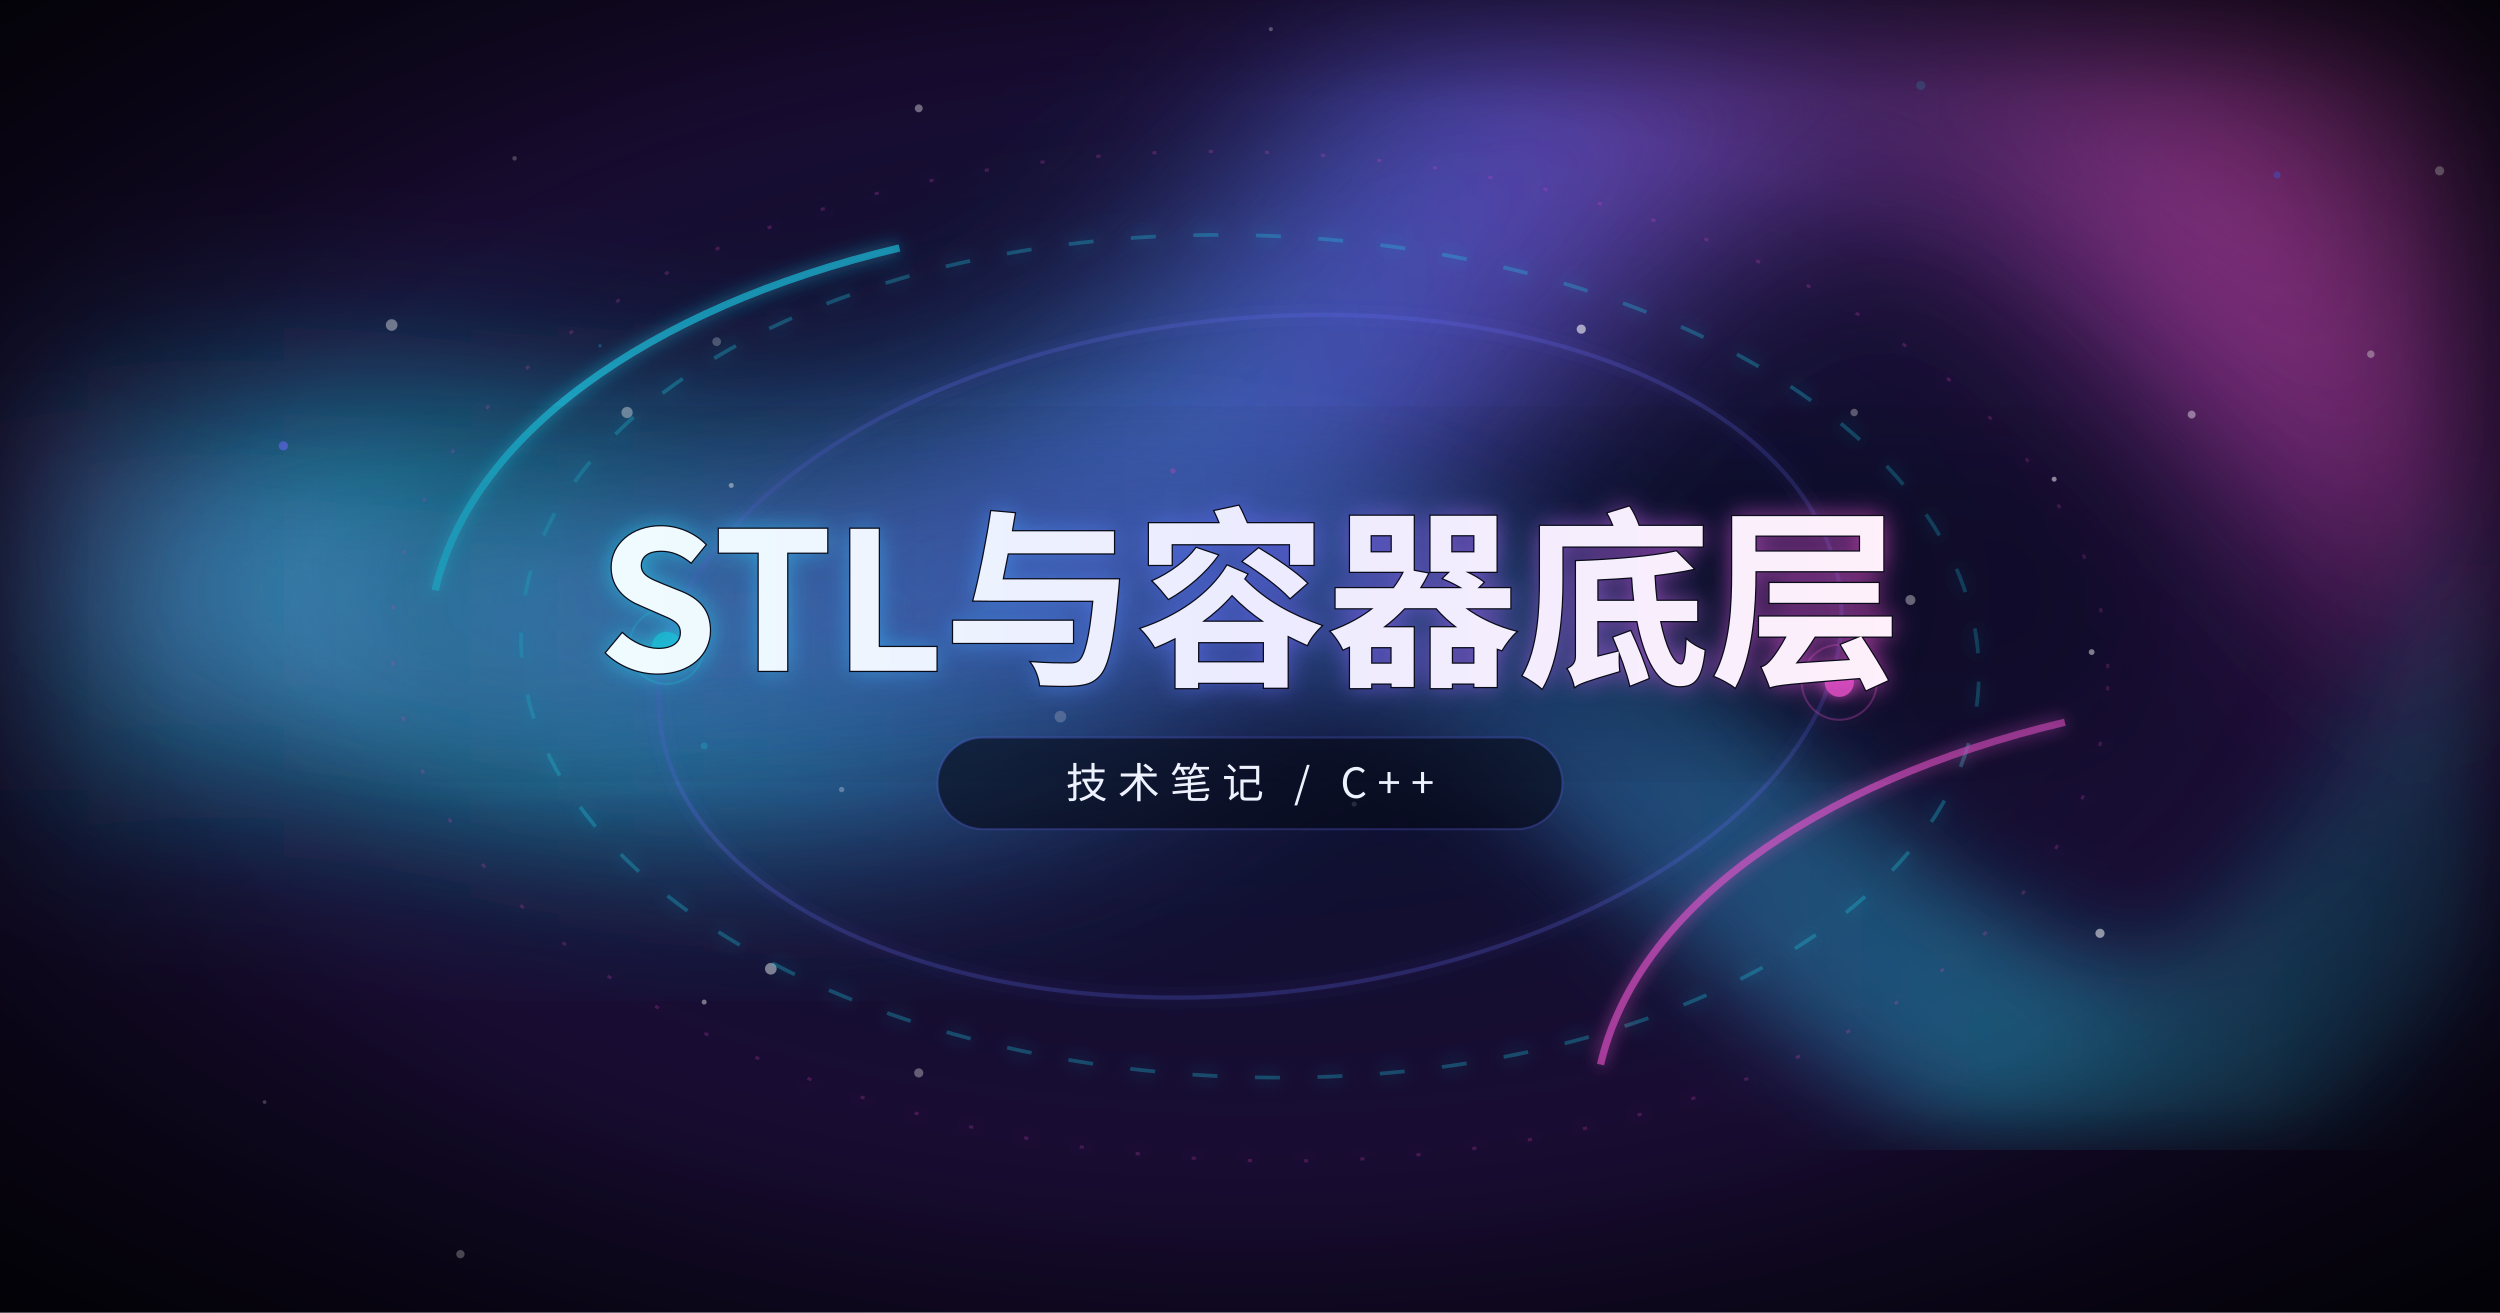
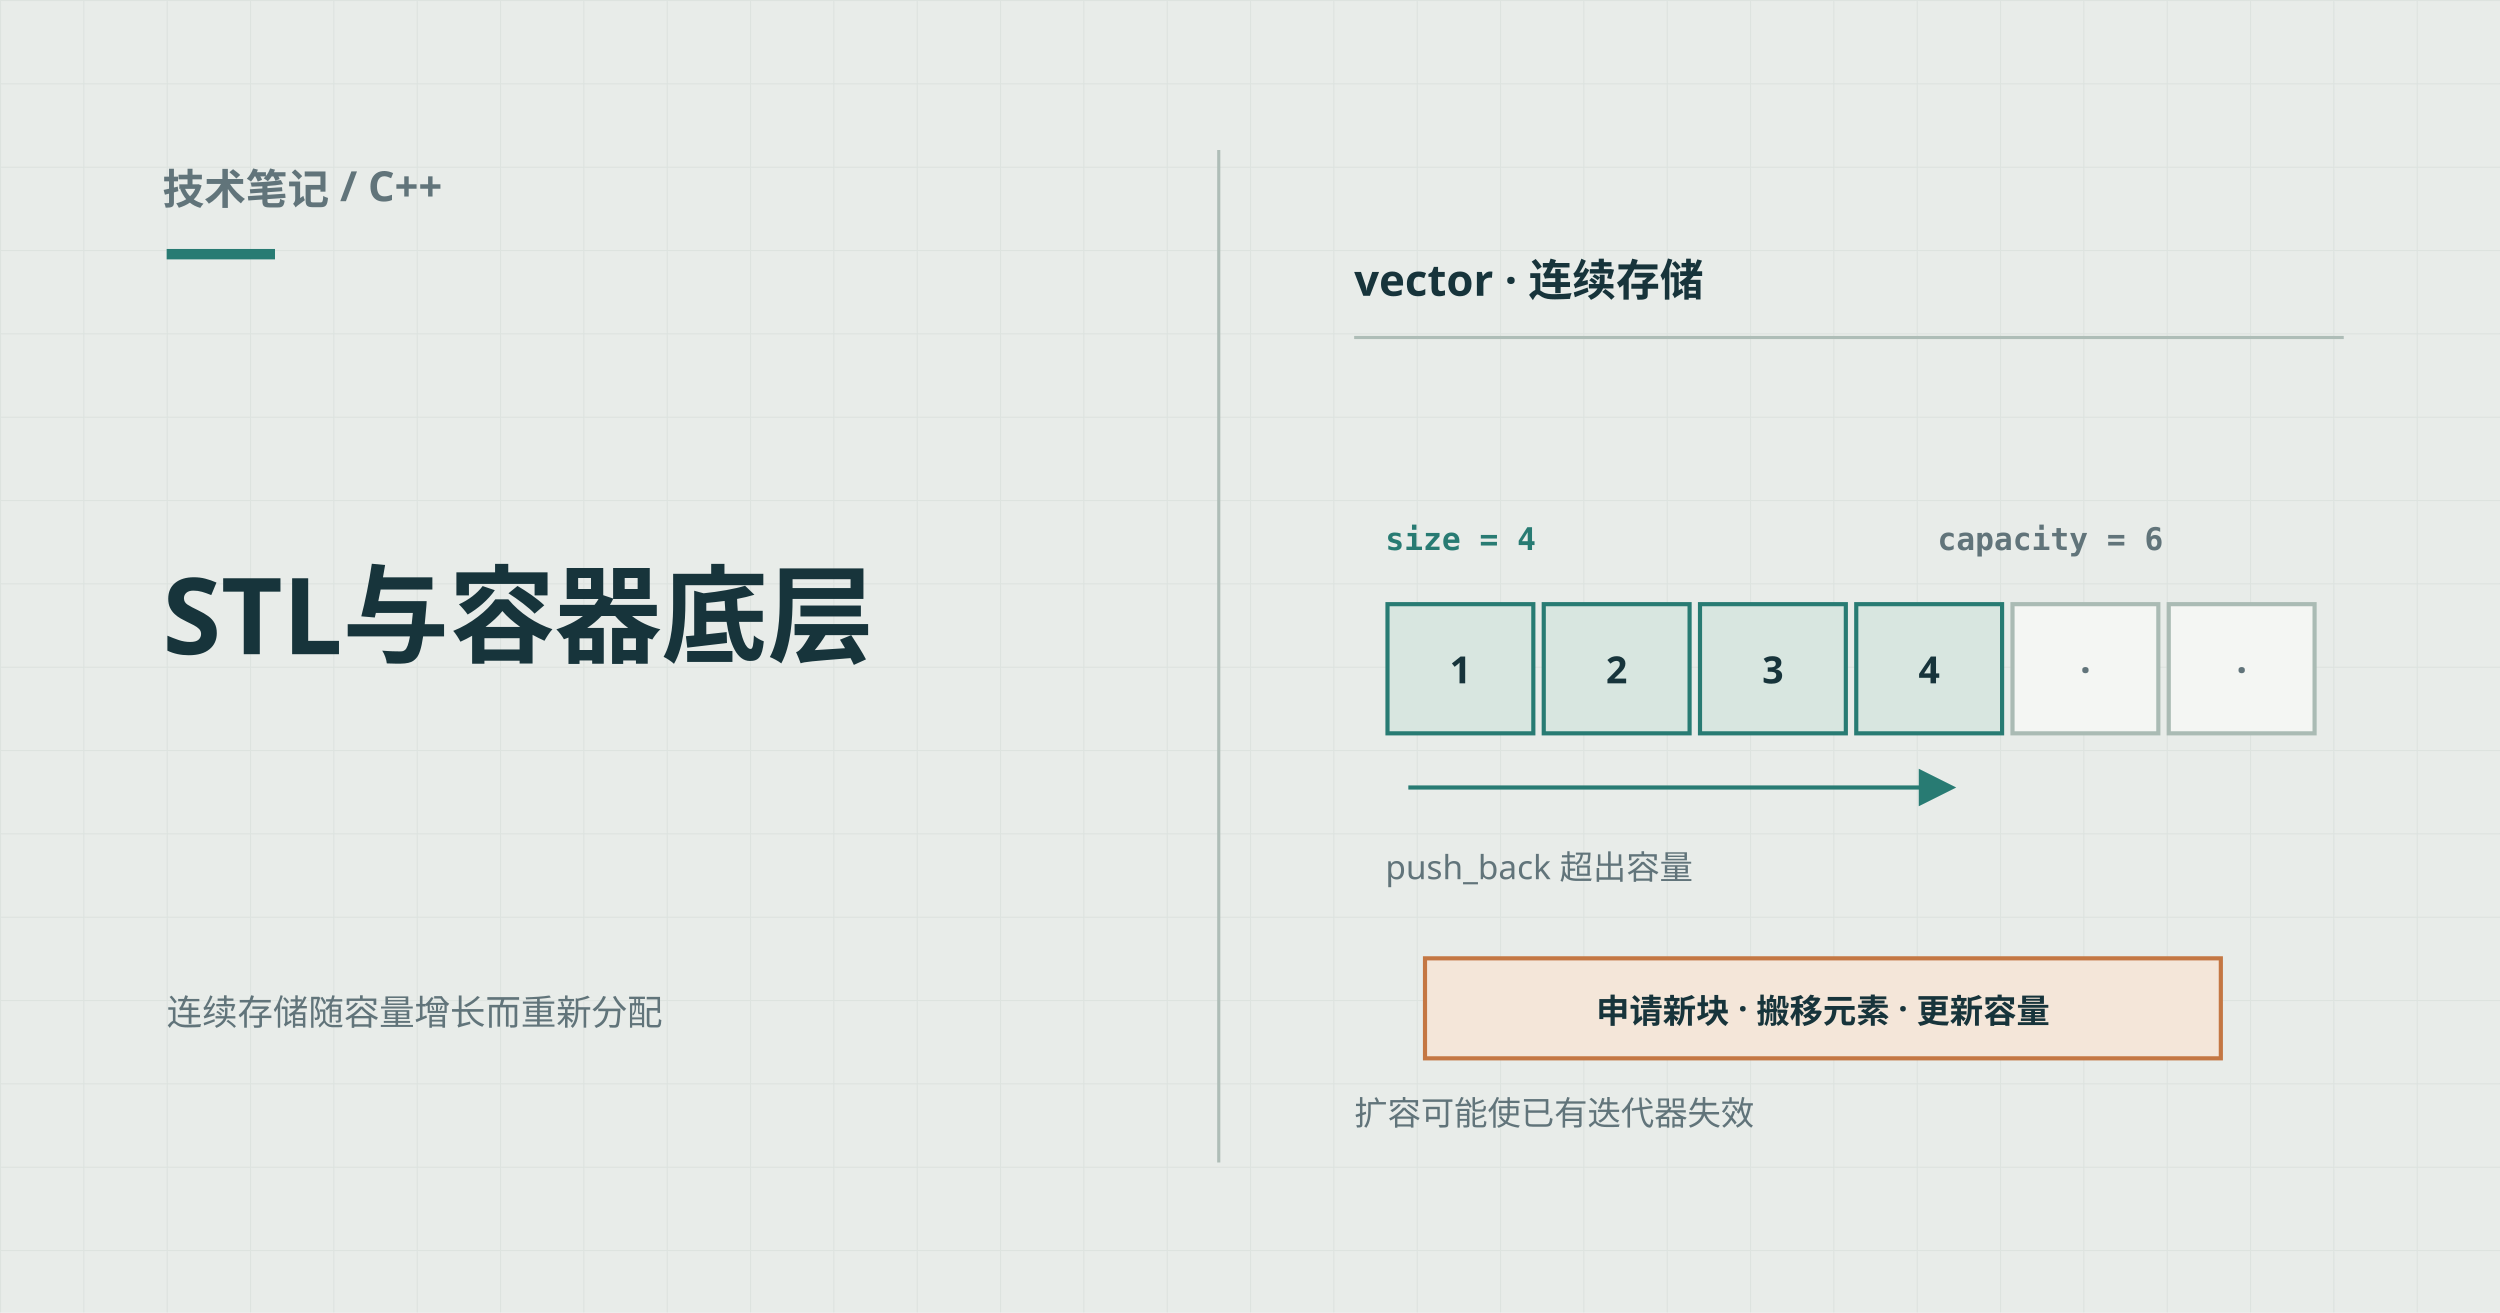
- <svg xmlns="http://www.w3.org/2000/svg" width="1200" height="630" viewBox="0 0 1200 630">
+ <svg xmlns="http://www.w3.org/2000/svg" width="1200" height="630" viewBox="0 0 1200 630" role="img" aria-labelledby="coverTitle coverDesc">
  <defs>
-     <radialGradient id="bg" cx="50%" cy="45%" r="82%">
-       <stop stop-color="#07142f" />
-       <stop offset=".52" stop-color="#190c32" />
-       <stop offset="1" stop-color="#02030a" />
-     </radialGradient>
-     <linearGradient id="auroraA" x1="0" y1="0" x2="1" y2="0">
-       <stop stop-color="#22d3ee" stop-opacity="0" />
-       <stop offset=".25" stop-color="#22d3ee" stop-opacity=".82" />
-       <stop offset=".56" stop-color="#6366f1" stop-opacity=".70" />
-       <stop offset=".82" stop-color="#f052d1" stop-opacity=".72" />
-       <stop offset="1" stop-color="#f052d1" stop-opacity="0" />
-     </linearGradient>
-     <linearGradient id="auroraB" x1="0" y1="0" x2="1" y2="0">
-       <stop stop-color="#f052d1" stop-opacity="0" />
-       <stop offset=".42" stop-color="#6366f1" stop-opacity=".56" />
-       <stop offset=".75" stop-color="#22d3ee" stop-opacity=".58" />
-       <stop offset="1" stop-color="#22d3ee" stop-opacity="0" />
-     </linearGradient>
-     <linearGradient id="neonGradient" x1="0" y1="0" x2="1" y2="0">
-       <stop stop-color="#22d3ee" />
-       <stop offset=".5" stop-color="#6366f1" />
-       <stop offset="1" stop-color="#f052d1" />
-     </linearGradient>
-     <linearGradient id="titleGradient" x1="0" y1="0" x2="1" y2="0">
-       <stop stop-color="#effcff" />
-       <stop offset=".5" stop-color="#ecebff" />
-       <stop offset="1" stop-color="#fff0fb" />
-     </linearGradient>
-     <linearGradient id="prismGradient" x1="0" y1="0" x2="1" y2="1">
-       <stop stop-color="#22d3ee" stop-opacity=".48" />
-       <stop offset=".5" stop-color="#6366f1" stop-opacity=".10" />
-       <stop offset="1" stop-color="#f052d1" stop-opacity=".44" />
-     </linearGradient>
-     <linearGradient id="glassGradient" x1="0" y1="0" x2="1" y2="1">
-       <stop stop-color="#fff" stop-opacity=".13" />
-       <stop offset=".48" stop-color="#fff" stop-opacity=".035" />
-       <stop offset="1" stop-color="#6366f1" stop-opacity=".12" />
-     </linearGradient>
-     <filter id="blur48">
-       <feGaussianBlur stdDeviation="48" />
-     </filter>
-     <filter id="blur22">
-       <feGaussianBlur stdDeviation="22" />
-     </filter>
-     <filter id="lineGlow">
-       <feGaussianBlur stdDeviation="4" result="b" />
-       <feMerge>
-         <feMergeNode in="b" />
-         <feMergeNode in="SourceGraphic" />
-       </feMerge>
-     </filter>
-     <filter id="softGlow">
-       <feGaussianBlur stdDeviation="3" result="b" />
-       <feMerge>
-         <feMergeNode in="b" />
-         <feMergeNode in="SourceGraphic" />
-       </feMerge>
-     </filter>
-     <filter id="titleGlow" x="-30%" y="-50%" width="160%" height="200%">
-       <feGaussianBlur stdDeviation="6" />
-     </filter>
-     <radialGradient id="vignette" cx="50%" cy="50%" r="73%">
-       <stop offset=".58" stop-color="#000" stop-opacity="0" />
-       <stop offset="1" stop-color="#000" stop-opacity=".70" />
-     </radialGradient>
+     <pattern id="grid" width="40" height="40" patternUnits="userSpaceOnUse">
+       <path d="M40 0H0V40" fill="none" stroke="#AEBDB7" stroke-width="1" opacity=".20" />
+     </pattern>
+     <marker id="tealArrow" markerWidth="9" markerHeight="9" refX="7" refY="4.5" orient="auto">
+       <path d="M0 0L9 4.5L0 9Z" fill="#287B73" />
+     </marker>
+     <marker id="orangeArrow" markerWidth="9" markerHeight="9" refX="7" refY="4.5" orient="auto">
+       <path d="M0 0L9 4.5L0 9Z" fill="#C47743" />
+     </marker>
  </defs>
-   <rect width="1200" height="630" fill="url(#bg)" />
-   <path d="M-160 435 C100 70 360 520 660 150 S1060 90 1360 407" fill="none" stroke="url(#auroraA)" stroke-width="172" filter="url(#blur48)" opacity=".94" />
-   <path d="M-100 152 C220 500 500 90 800 376 S1110 465 1320 140" fill="none" stroke="url(#auroraB)" stroke-width="105" filter="url(#blur22)" opacity=".64" />
-   <circle cx="288" cy="166" r="0.8" fill="#22d3ee" opacity="0.25" />
-   <circle cx="697" cy="265" r="0.8" fill="#ffffff" opacity="0.30" />
-   <circle cx="504" cy="322" r="2.0" fill="#ffffff" opacity="0.56" />
-   <circle cx="509" cy="344" r="2.8" fill="#ffffff" opacity="0.24" />
-   <circle cx="301" cy="198" r="2.7" fill="#ffffff" opacity="0.39" />
-   <circle cx="563" cy="226" r="1.3" fill="#f052d1" opacity="0.33" />
-   <circle cx="890" cy="198" r="1.8" fill="#ffffff" opacity="0.32" />
-   <circle cx="247" cy="76" r="1.1" fill="#ffffff" opacity="0.25" />
-   <circle cx="610" cy="14" r="1.0" fill="#ffffff" opacity="0.31" />
-   <circle cx="759" cy="158" r="2.2" fill="#ffffff" opacity="0.57" />
-   <circle cx="1093" cy="84" r="1.7" fill="#6366f1" opacity="0.65" />
-   <circle cx="344" cy="164" r="2.1" fill="#ffffff" opacity="0.24" />
-   <circle cx="496" cy="301" r="0.8" fill="#ffffff" opacity="0.28" />
-   <circle cx="188" cy="156" r="2.8" fill="#ffffff" opacity="0.39" />
-   <circle cx="441" cy="52" r="1.9" fill="#ffffff" opacity="0.39" />
-   <circle cx="922" cy="41" r="2.2" fill="#22d3ee" opacity="0.21" />
-   <circle cx="650" cy="386" r="1.2" fill="#ffffff" opacity="0.35" />
-   <circle cx="370" cy="465" r="2.8" fill="#ffffff" opacity="0.45" />
-   <circle cx="1004" cy="313" r="1.4" fill="#ffffff" opacity="0.54" />
-   <circle cx="1171" cy="82" r="2.2" fill="#ffffff" opacity="0.44" />
-   <circle cx="767" cy="321" r="2.6" fill="#f052d1" opacity="0.56" />
-   <circle cx="127" cy="529" r="0.9" fill="#ffffff" opacity="0.28" />
-   <circle cx="1008" cy="448" r="2.2" fill="#ffffff" opacity="0.52" />
-   <circle cx="1052" cy="199" r="1.9" fill="#ffffff" opacity="0.41" />
-   <circle cx="1138" cy="170" r="1.8" fill="#ffffff" opacity="0.43" />
-   <circle cx="136" cy="214" r="2.2" fill="#6366f1" opacity="0.61" />
-   <circle cx="338" cy="481" r="1.2" fill="#ffffff" opacity="0.42" />
-   <circle cx="441" cy="515" r="2.2" fill="#ffffff" opacity="0.33" />
-   <circle cx="221" cy="602" r="2.0" fill="#ffffff" opacity="0.37" />
-   <circle cx="351" cy="233" r="1.2" fill="#ffffff" opacity="0.51" />
-   <circle cx="338" cy="358" r="1.7" fill="#22d3ee" opacity="0.27" />
-   <circle cx="404" cy="379" r="1.3" fill="#ffffff" opacity="0.28" />
-   <circle cx="986" cy="230" r="1.2" fill="#ffffff" opacity="0.57" />
-   <circle cx="917" cy="288" r="2.4" fill="#ffffff" opacity="0.45" />
-   <g transform="translate(600 315) rotate(2)" fill="none" filter="url(#lineGlow)">
-     <ellipse rx="350" ry="202" stroke="#22d3ee" stroke-opacity=".28" stroke-width="1.8" stroke-dasharray="12 18" />
-     <ellipse rx="412" ry="242" stroke="#f052d1" stroke-opacity=".20" stroke-width="1.5" stroke-dasharray="2 25" />
-     <path d="M-392 -18 A395 218 0 0 1 -175 -190" stroke="#22d3ee" stroke-width="3.5" opacity=".58" />
-     <path d="M175 190 A395 218 0 0 1 392 18" stroke="#f052d1" stroke-width="3.5" opacity=".58" />
-   </g>
-   <g transform="translate(600 315) rotate(-6)" fill="none" filter="url(#lineGlow)">
-     <ellipse rx="285" ry="162" stroke="#6366f1" stroke-width="2" stroke-opacity=".24" />
-     <circle cx="-278" cy="-34" r="7" fill="#22d3ee" stroke="none" />
-     <circle cx="280" cy="42" r="7" fill="#f052d1" stroke="none" />
-     <circle cx="-278" cy="-34" r="18" stroke="#22d3ee" stroke-opacity=".32" />
-     <circle cx="280" cy="42" r="18" stroke="#f052d1" stroke-opacity=".32" />
-   </g>
-   <rect x="170" y="210" width="860" height="150" rx="75" fill="#02040c" opacity=".18" filter="url(#blur22)" />
-   <text x="600" y="322" font-family="'PingFang SC','Microsoft YaHei','Noto Sans CJK SC',sans-serif" font-size="92" font-weight="900" fill="url(#neonGradient)" opacity=".72" text-anchor="middle" filter="url(#titleGlow)">STL与容器底层</text>
-   <text x="600" y="322" font-family="'PingFang SC','Microsoft YaHei','Noto Sans CJK SC',sans-serif" font-size="92" font-weight="900" fill="url(#titleGradient)" stroke="#090b18" stroke-width="1.2" paint-order="stroke" text-anchor="middle">STL与容器底层</text>
-   <rect x="450" y="354" width="300" height="44" rx="22" fill="#070a18" opacity=".64" stroke="#6366f1" stroke-opacity=".42" />
-   <text x="600" y="383" font-family="'PingFang SC','Microsoft YaHei','Noto Sans CJK SC',sans-serif" font-size="20" fill="#eef2ff" text-anchor="middle" letter-spacing="5">技术笔记 / C++</text>
-   <rect width="1200" height="630" fill="url(#vignette)" pointer-events="none" />
+   <rect width="1200" height="630" fill="#E8ECE9" />
+   <rect width="1200" height="630" fill="url(#grid)" />
+   <path d="M585 72V558" stroke="#AEBDB7" stroke-width="1.5" />
+   <text x="78" y="98" fill="#61747A" font-family="'Microsoft YaHei','Noto Sans SC',sans-serif" font-size="20" font-weight="600" text-anchor="start">技术笔记 / C++</text>
+   <path d="M80 122H132" stroke="#287B73" stroke-width="5" />
+   <text x="78" y="314.0" fill="#17343B" font-family="'Microsoft YaHei','Noto Sans SC',sans-serif" font-size="51" font-weight="700" text-anchor="start">STL与容器底层</text>
+   <text x="80" y="492" fill="#61747A" font-family="'Microsoft YaHei','Noto Sans SC',sans-serif" font-size="17" font-weight="500" text-anchor="start">连续存储随容量增长而重新分配</text>
+   <text x="650" y="142" fill="#17343B" font-family="'Microsoft YaHei','Noto Sans SC',sans-serif" font-size="21" font-weight="650" text-anchor="start">vector · 连续存储</text>
+   <path d="M650 162L1125 162" fill="none" stroke="#AEBDB7" stroke-width="1.5" />
+   <text x="665" y="264" fill="#287B73" font-family="Consolas,'Microsoft YaHei',monospace" font-size="15" font-weight="650" text-anchor="start">size = 4</text>
+   <text x="930" y="264" fill="#61747A" font-family="Consolas,'Microsoft YaHei',monospace" font-size="15" font-weight="600" text-anchor="start">capacity = 6</text>
+   <rect x="666" y="290" width="70" height="62" fill="#D8E6E0" stroke="#287B73" stroke-width="2" />
+   <text x="701" y="328" fill="#17343B" font-family="'Microsoft YaHei','Noto Sans SC',sans-serif" font-size="18" font-weight="600" text-anchor="middle">1</text>
+   <rect x="741" y="290" width="70" height="62" fill="#D8E6E0" stroke="#287B73" stroke-width="2" />
+   <text x="776" y="328" fill="#17343B" font-family="'Microsoft YaHei','Noto Sans SC',sans-serif" font-size="18" font-weight="600" text-anchor="middle">2</text>
+   <rect x="816" y="290" width="70" height="62" fill="#D8E6E0" stroke="#287B73" stroke-width="2" />
+   <text x="851" y="328" fill="#17343B" font-family="'Microsoft YaHei','Noto Sans SC',sans-serif" font-size="18" font-weight="600" text-anchor="middle">3</text>
+   <rect x="891" y="290" width="70" height="62" fill="#D8E6E0" stroke="#287B73" stroke-width="2" />
+   <text x="926" y="328" fill="#17343B" font-family="'Microsoft YaHei','Noto Sans SC',sans-serif" font-size="18" font-weight="600" text-anchor="middle">4</text>
+   <rect x="966" y="290" width="70" height="62" fill="#F4F6F3" stroke="#AABBB4" stroke-width="2" />
+   <text x="1001" y="328" fill="#61747A" font-family="'Microsoft YaHei','Noto Sans SC',sans-serif" font-size="18" font-weight="600" text-anchor="middle">·</text>
+   <rect x="1041" y="290" width="70" height="62" fill="#F4F6F3" stroke="#AABBB4" stroke-width="2" />
+   <text x="1076" y="328" fill="#61747A" font-family="'Microsoft YaHei','Noto Sans SC',sans-serif" font-size="18" font-weight="600" text-anchor="middle">·</text>
+   <path d="M676 378L935 378" fill="none" stroke="#287B73" stroke-width="2" marker-end="url(#tealArrow)" />
+   <text x="665" y="422" fill="#61747A" font-family="'Microsoft YaHei','Noto Sans SC',sans-serif" font-size="16" font-weight="500" text-anchor="start">push_back 超出容量</text>
+   <rect x="684" y="460" width="382" height="48" fill="#F4E6D9" stroke="#C47743" stroke-width="2" />
+   <text x="875.0" y="491.0" fill="#17343B" font-family="'Microsoft YaHei','Noto Sans SC',sans-serif" font-size="16" font-weight="650" text-anchor="middle">申请新块 · 搬移元素 · 更新容量</text>
+   <text x="650" y="540" fill="#61747A" font-family="'Microsoft YaHei','Noto Sans SC',sans-serif" font-size="16" font-weight="500" text-anchor="start">扩容可能使已有迭代器失效</text>
</svg>
